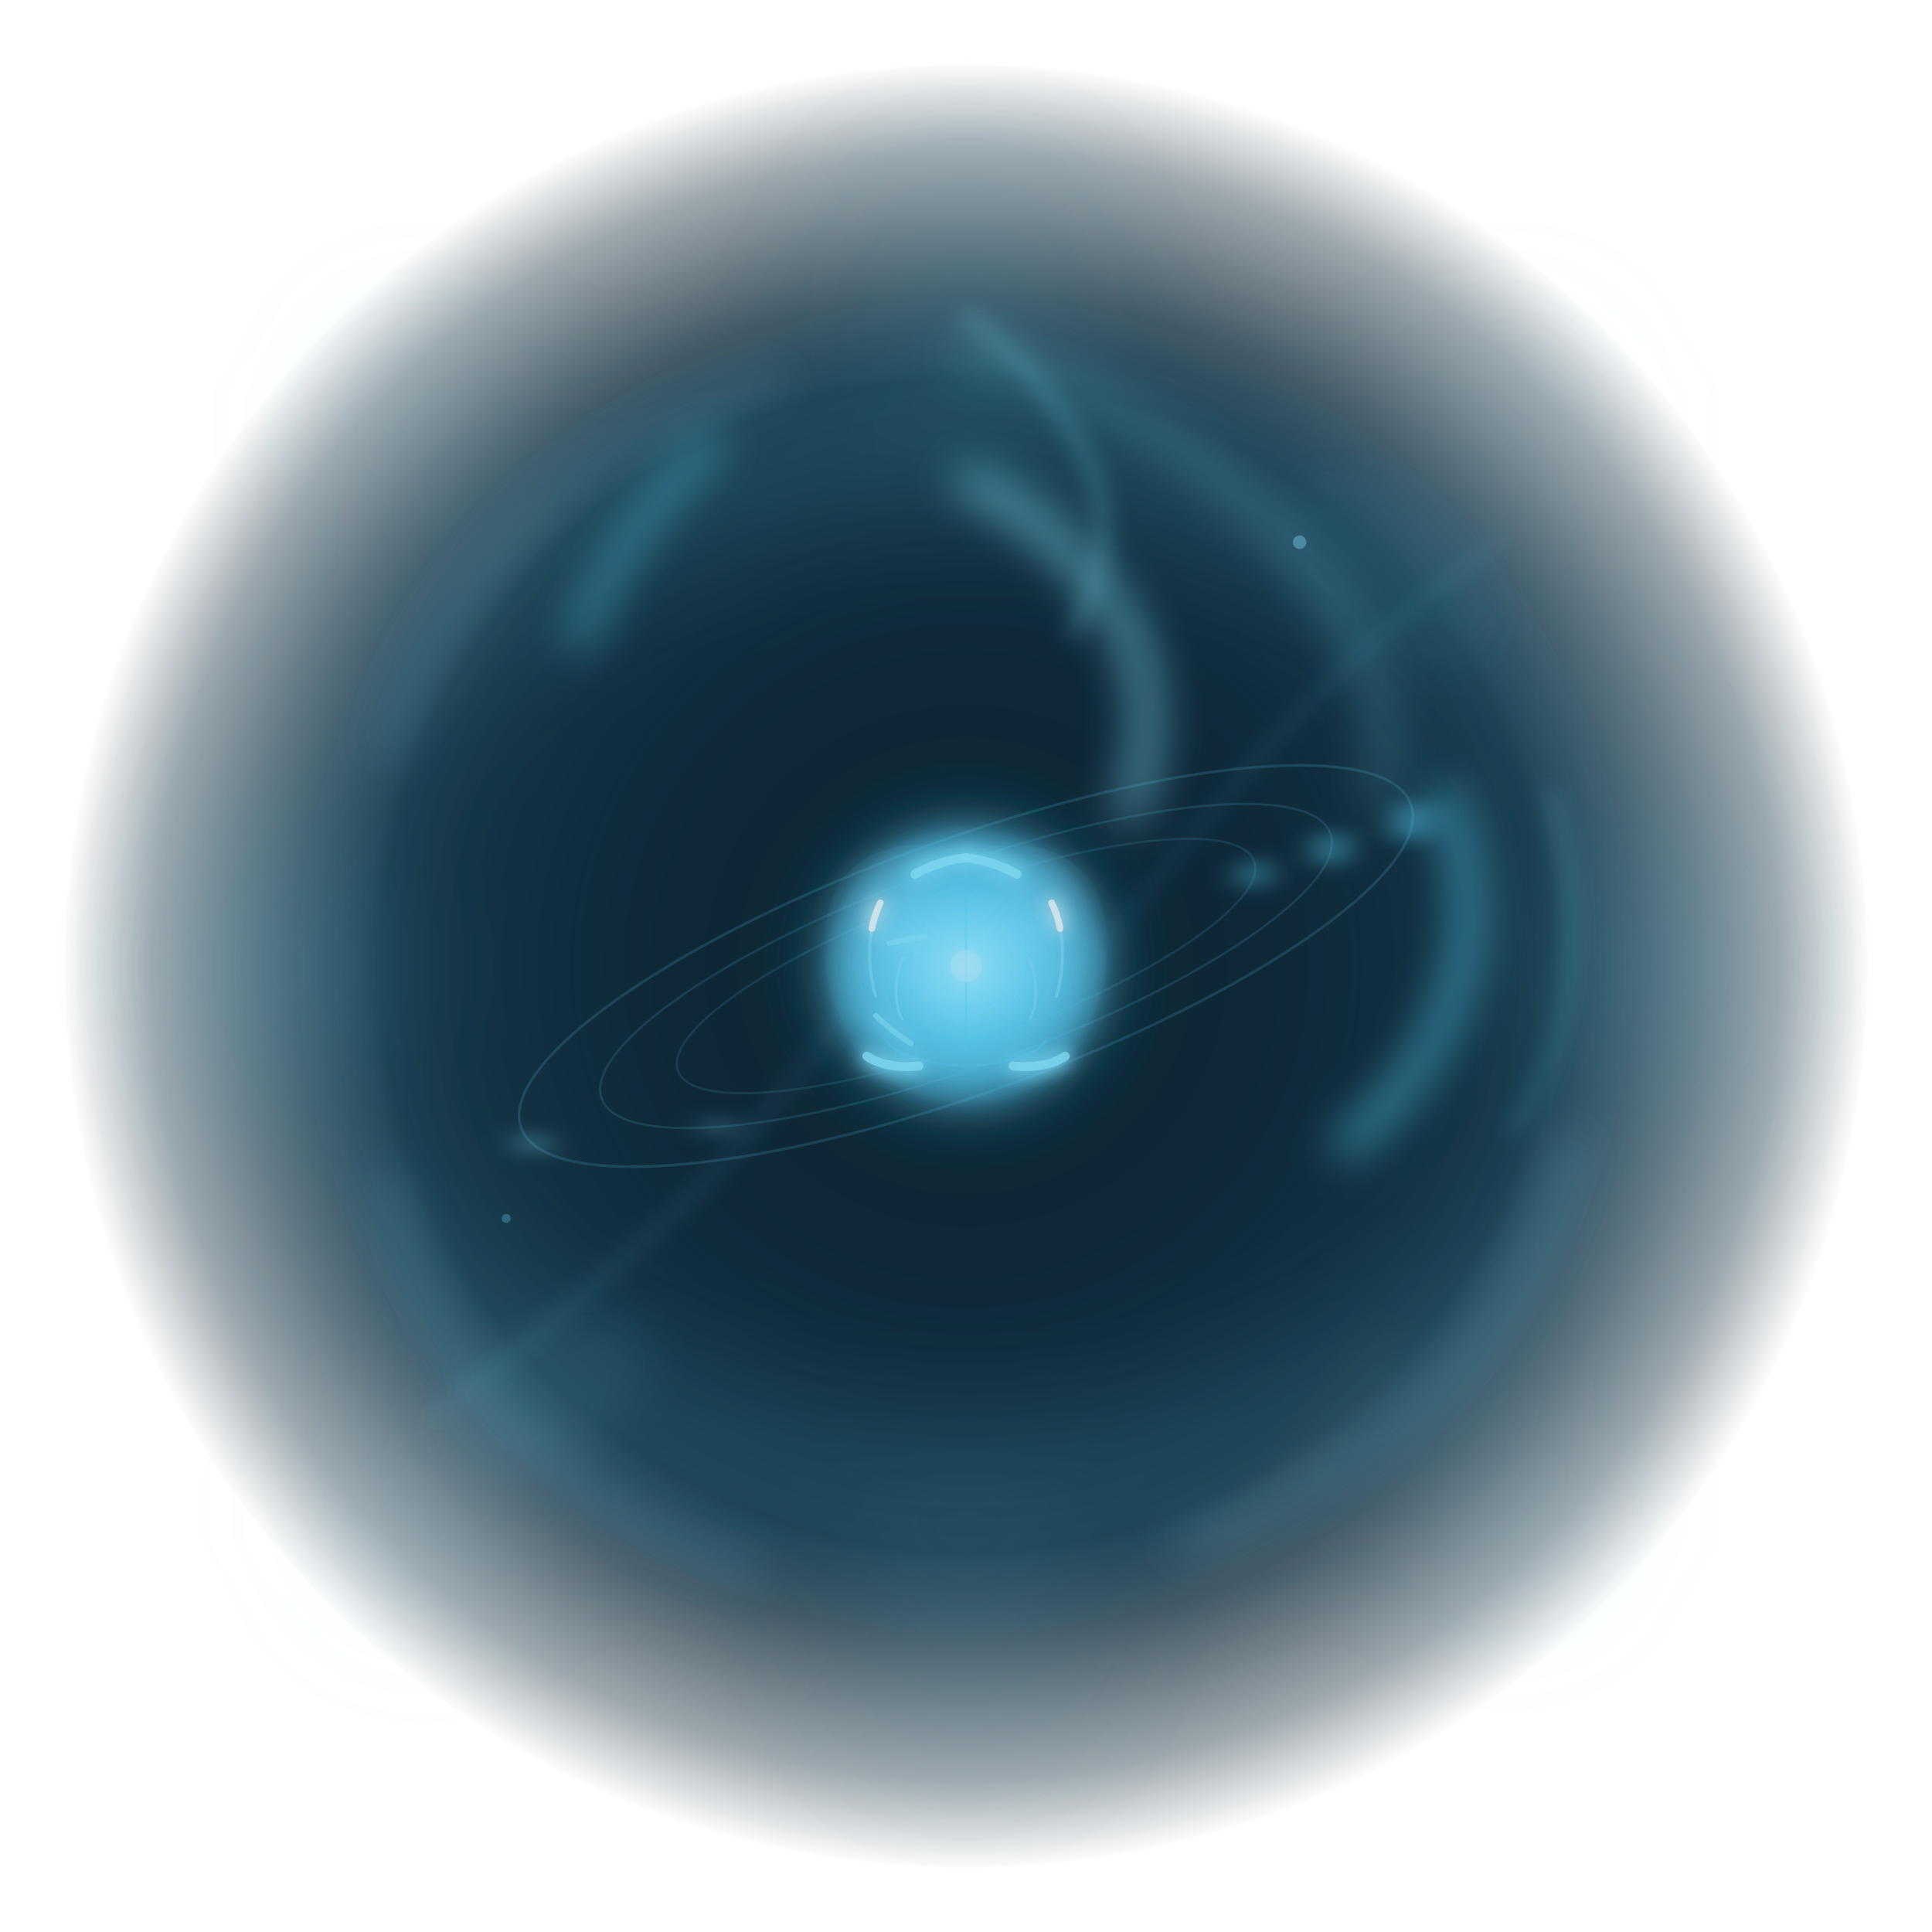
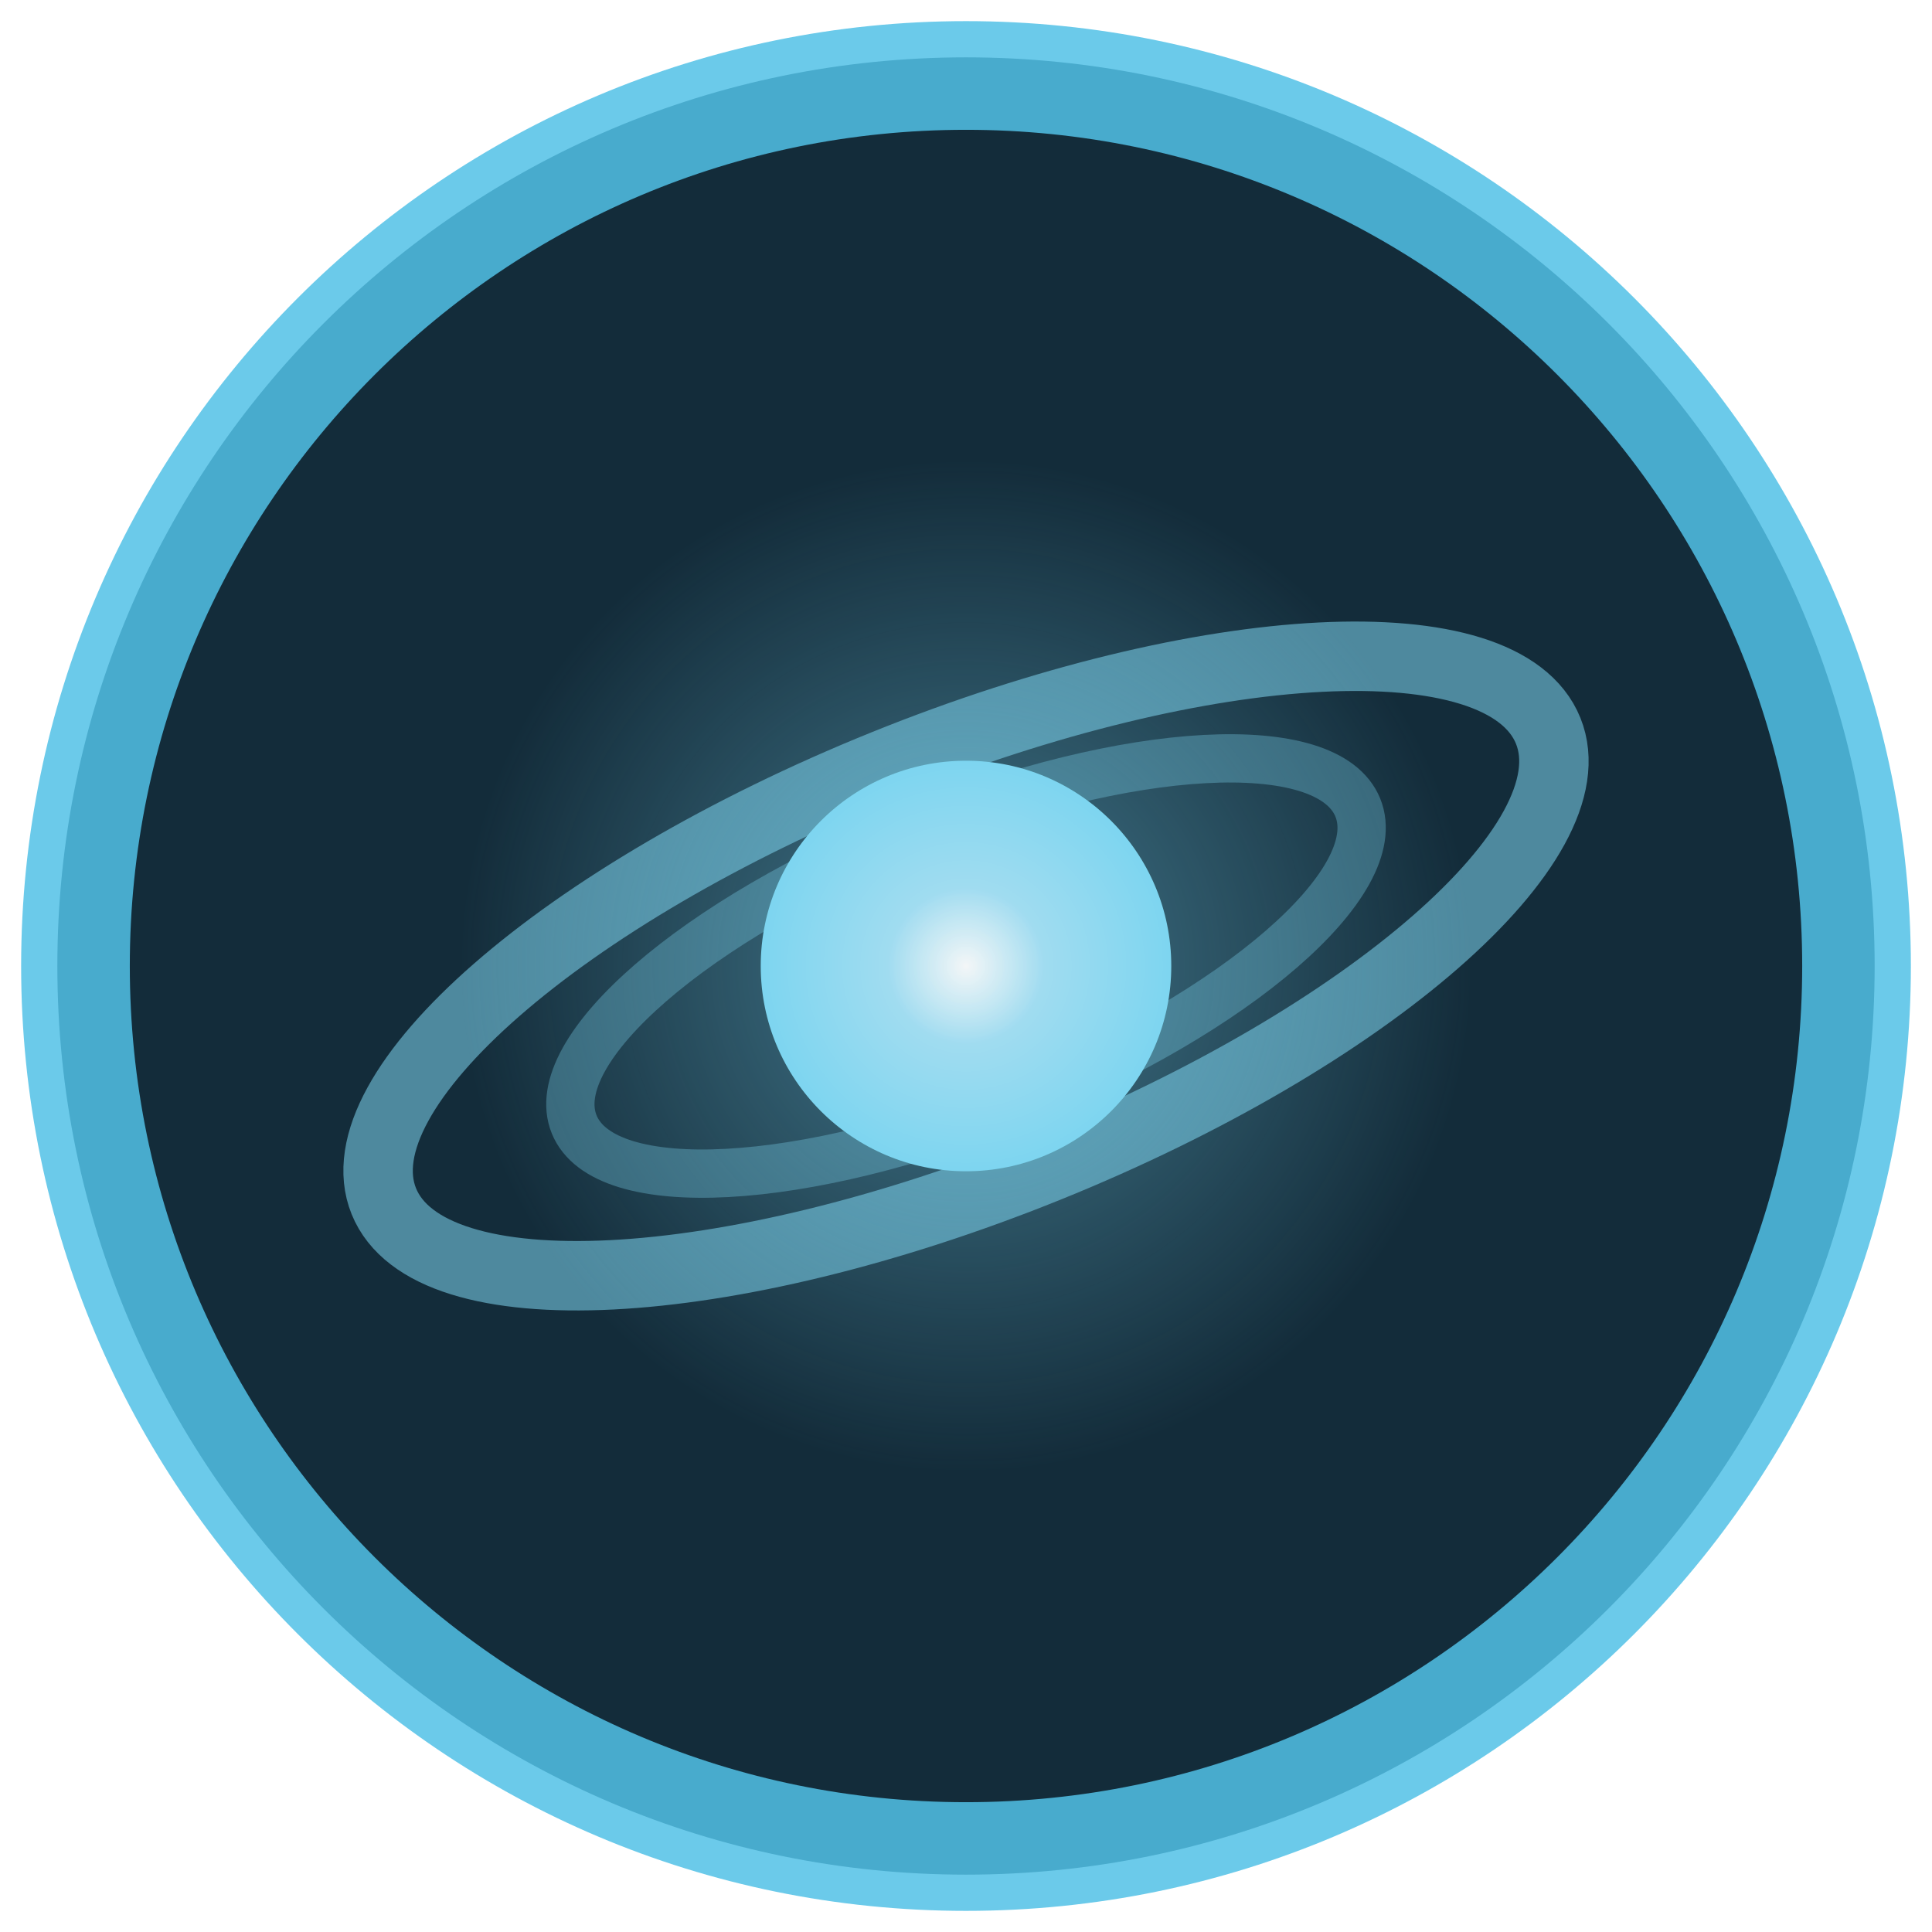
- <svg xmlns="http://www.w3.org/2000/svg" viewBox="0 0 300 300" width="440" height="440">
+ <svg xmlns="http://www.w3.org/2000/svg" viewBox="0 0 32 32" width="32" height="32">
  <defs>
-     <radialGradient id="tunnel" cx="50%" cy="50%" r="50%">
-       <stop offset="0%" stop-color="#0d2635" stop-opacity="0" />
-       <stop offset="50%" stop-color="#52c1e6" stop-opacity=".02" />
-       <stop offset="75%" stop-color="#52c1e6" stop-opacity=".08" />
-       <stop offset="90%" stop-color="#7dd5f0" stop-opacity=".10" />
-       <stop offset="100%" stop-color="#52c1e6" stop-opacity=".02" />
+     <radialGradient id="halo">
+       <stop offset="0%" stop-color="#a0dcf0" stop-opacity="0.55" />
+       <stop offset="40%" stop-color="#7dd5f0" stop-opacity="0.275" />
+       <stop offset="100%" stop-color="#7dd5f0" stop-opacity="0" />
    </radialGradient>
-     <radialGradient id="coreG" cx="50%" cy="50%" r="50%">
-       <stop offset="0%" stop-color="#a0dcf0" />
-       <stop offset="15%" stop-color="#7dd5f0" />
-       <stop offset="50%" stop-color="#52c1e6" stop-opacity=".55" />
-       <stop offset="85%" stop-color="#52c1e6" stop-opacity=".15" />
-       <stop offset="100%" stop-color="#0d2635" stop-opacity="0" />
-     </radialGradient>
-     <radialGradient id="brainG" cx="50%" cy="40%" r="60%">
-       <stop offset="0%" stop-color="#d0eef8" stop-opacity=".2" />
-       <stop offset="100%" stop-color="#52c1e6" stop-opacity=".04" />
-     </radialGradient>
-     <radialGradient id="halo" cx="50%" cy="50%" r="50%">
-       <stop offset="0%" stop-color="#52c1e6" stop-opacity=".28" />
-       <stop offset="40%" stop-color="#52c1e6" stop-opacity=".08" />
-       <stop offset="100%" stop-color="#52c1e6" stop-opacity="0" />
-     </radialGradient>
-     <filter id="fCl" x="-40%" y="-40%" width="180%" height="180%">
-       <feGaussianBlur stdDeviation="14" />
-     </filter>
-     <filter id="fW" x="-50%" y="-50%" width="200%" height="200%">
-       <feGaussianBlur stdDeviation="5" />
-     </filter>
-     <filter id="fTw" x="-60%" y="-60%" width="220%" height="220%">
-       <feGaussianBlur stdDeviation="2.5" />
-     </filter>
-     <filter id="fDk" x="-80%" y="-400%" width="260%" height="900%">
-       <feGaussianBlur stdDeviation="3" />
-     </filter>
-     <filter id="fCo" x="-100%" y="-100%" width="300%" height="300%">
-       <feGaussianBlur stdDeviation="5" result="b" />
-       <feMerge>
-         <feMergeNode in="b" />
-         <feMergeNode in="SourceGraphic" />
-       </feMerge>
-     </filter>
-     <filter id="fNd" x="-200%" y="-200%" width="500%" height="500%">
-       <feGaussianBlur stdDeviation="1.8" result="b" />
-       <feMerge>
-         <feMergeNode in="b" />
-         <feMergeNode in="SourceGraphic" />
-       </feMerge>
-     </filter>
-     <filter id="fBr" x="-40%" y="-40%" width="180%" height="180%">
-       <feGaussianBlur stdDeviation="2" result="b" />
-       <feMerge>
-         <feMergeNode in="b" />
-         <feMergeNode in="SourceGraphic" />
-       </feMerge>
-     </filter>
-     <radialGradient id="bgFade" cx="50%" cy="50%" r="50%">
-       <stop offset="0%" stop-color="#0d2635" />
-       <stop offset="65%" stop-color="#0d2635" />
-       <stop offset="90%" stop-color="#0d2635" stop-opacity=".4" />
-       <stop offset="100%" stop-color="#0d2635" stop-opacity="0" />
+     <radialGradient id="core">
+       <stop offset="0%" stop-color="#ffffff" stop-opacity=".92" />
+       <stop offset="38%" stop-color="#a0dcf0" />
+       <stop offset="100%" stop-color="#7dd5f0" />
    </radialGradient>
  </defs>
-   <circle cx="150" cy="150" r="140" fill="url(#bgFade)" />
-   <g transform="translate(45,45) scale(0.7)">
-     <g filter="url(#fCl)">
-       <ellipse cx="150" cy="150" rx="155" ry="120" fill="none" stroke="#52c1e6" stroke-width="32" stroke-opacity=".11" />
-       <ellipse cx="150" cy="150" rx="145" ry="112" fill="none" stroke="#7dd5f0" stroke-width="16" stroke-opacity=".08" />
-       <circle cx="150" cy="2" r="28" fill="#52c1e6" fill-opacity=".12" />
-       <circle cx="298" cy="150" r="26" fill="#52c1e6" fill-opacity=".11" />
-       <circle cx="150" cy="298" r="28" fill="#7dd5f0" fill-opacity=".10" />
-       <circle cx="2" cy="150" r="26" fill="#52c1e6" fill-opacity=".12" />
-       <circle cx="270" cy="30" r="22" fill="#7dd5f0" fill-opacity=".09" />
-       <circle cx="270" cy="270" r="22" fill="#52c1e6" fill-opacity=".09" />
-       <circle cx="30" cy="270" r="24" fill="#7dd5f0" fill-opacity=".10" />
-       <circle cx="30" cy="30" r="22" fill="#52c1e6" fill-opacity=".09" />
-     </g>
-     <g filter="url(#fW)">
-       <path d="M150,14 Q196,24 226,62 Q246,86 242,112" fill="none" stroke="#7dd5f0" stroke-width="6" stroke-linecap="round" stroke-opacity=".28" />
-       <path d="M284,190 Q276,224 250,248 Q228,268 198,278" fill="none" stroke="#7dd5f0" stroke-width="5" stroke-linecap="round" stroke-opacity=".25" />
-       <path d="M102,284 Q74,276 52,254 Q30,234 22,198" fill="none" stroke="#52c1e6" stroke-width="5" stroke-linecap="round" stroke-opacity=".24" />
-       <path d="M22,102 Q30,72 52,52 Q74,30 108,20" fill="none" stroke="#7dd5f0" stroke-width="4" stroke-linecap="round" stroke-opacity=".26" />
-       <path d="M206,280 Q228,260 244,234" fill="none" stroke="#c8a84b" stroke-width="3" stroke-linecap="round" stroke-opacity=".15" />
-       <path d="M58,46 Q42,66 34,92" fill="none" stroke="#c8a84b" stroke-width="2.5" stroke-linecap="round" stroke-opacity=".12" />
-       <ellipse cx="244" cy="62" rx="28" ry="16" fill="#52c1e6" fill-opacity=".06" transform="rotate(40,244,62)" />
-       <ellipse cx="58" cy="244" rx="24" ry="14" fill="#7dd5f0" fill-opacity=".07" transform="rotate(-30,58,244)" />
-     </g>
-     <g filter="url(#fTw)">
-       <path d="M150,6 Q168,18 178,40 Q184,58 174,76" fill="none" stroke="#7dd5f0" stroke-width="2.5" stroke-linecap="round" stroke-opacity=".35" />
-       <path d="M280,112 Q286,132 284,150 Q282,170 272,186" fill="none" stroke="#52c1e6" stroke-width="2" stroke-linecap="round" stroke-opacity=".32" />
-       <path d="M268,56 Q232,82 208,112 Q190,132 178,150" fill="none" stroke="#52c1e6" stroke-width="1.5" stroke-linecap="round" stroke-opacity=".22" />
-       <path d="M32,250 Q66,224 94,196 Q116,172 130,150" fill="none" stroke="#7dd5f0" stroke-width="1.5" stroke-linecap="round" stroke-opacity=".20" />
-     </g>
-     <circle cx="150" cy="150" r="148" fill="url(#tunnel)" />
-     <g filter="url(#fW)">
-       <path d="M150,42 Q174,54 186,76 Q194,96 186,116" fill="none" stroke="#7dd5f0" stroke-width="4" stroke-linecap="round" />
-       <path d="M94,34 Q74,52 64,78" fill="none" stroke="#52c1e6" stroke-width="3" stroke-linecap="round" />
-     </g>
-     <g filter="url(#fW)">
-       <path d="M234,190 Q254,174 260,150 Q264,132 256,112" fill="none" stroke="#52c1e6" stroke-width="4" stroke-linecap="round" />
-     </g>
-     <circle cx="224" cy="56" r="1.5" fill="#7dd5f0" opacity=".4" />
-     <circle cx="48" cy="206" r="1" fill="#52c1e6" opacity=".35" />
-     <g>
-       <ellipse cx="150" cy="150" rx="105" ry="28" fill="none" stroke="#52c1e6" stroke-width=".6" opacity=".18" transform="rotate(-20,150,150)" />
-       <ellipse cx="150" cy="150" rx="86" ry="22" fill="none" stroke="#52c1e6" stroke-width=".5" opacity=".16" transform="rotate(-20,150,150)" />
-       <ellipse cx="150" cy="150" rx="68" ry="17" fill="none" stroke="#52c1e6" stroke-width=".5" opacity=".14" transform="rotate(-20,150,150)" />
-       <ellipse cx="150" cy="150" rx="105" ry="28" fill="none" stroke="#52c1e6" stroke-width="5" stroke-dasharray="8 577" opacity=".85" transform="rotate(-20,150,150)" filter="url(#fDk)" />
-       <ellipse cx="150" cy="150" rx="105" ry="28" fill="none" stroke="#7dd5f0" stroke-width="3.5" stroke-dasharray="5 580" stroke-dashoffset="-220" opacity=".65" transform="rotate(-20,150,150)" filter="url(#fDk)" style="animation-delay:-7s" />
-       <ellipse cx="150" cy="150" rx="86" ry="22" fill="none" stroke="#52c1e6" stroke-width="4.5" stroke-dasharray="7 464" opacity=".82" transform="rotate(-20,150,150)" filter="url(#fDk)" />
-       <ellipse cx="150" cy="150" rx="86" ry="22" fill="none" stroke="#7dd5f0" stroke-width="3" stroke-dasharray="4 467" stroke-dashoffset="-155" opacity=".60" transform="rotate(-20,150,150)" filter="url(#fDk)" style="animation-delay:-4s" />
-       <ellipse cx="150" cy="150" rx="68" ry="17" fill="none" stroke="#52c1e6" stroke-width="4" stroke-dasharray="6 366" opacity=".80" transform="rotate(-20,150,150)" filter="url(#fDk)" />
-     </g>
-     <g filter="url(#fBr)">
-       <circle cx="150" cy="150" r="46" fill="url(#halo)" style="transform-origin:150px 150px;animation-delay:-.4s" />
-       <circle cx="150" cy="150" r="35" fill="url(#coreG)" filter="url(#fCo)" style="transform-origin:150px 150px" />
-       <path d="M150,125 C137,120 123,125 120,136 C117,147 119,160 126,166 C133,172 143,172 150,170" fill="url(#brainG)" fill-opacity=".6" stroke="none" />
-       <path d="M150,125 C163,120 177,125 180,136 C183,147 181,160 174,166 C167,172 157,172 150,170" fill="url(#brainG)" fill-opacity=".6" stroke="none" />
-       <line x1="150" y1="126" x2="150" y2="169" stroke="#52c1e6" stroke-width=".5" opacity=".3" />
-       <path d="M132,166 C136,174 164,174 168,166" fill="none" stroke="#52c1e6" stroke-width=".6" opacity=".35" />
-       <path d="M131,136 C128,142 128,150 130,157" fill="none" stroke="#7dd5f0" stroke-width=".7" opacity=".45" />
-       <path d="M136,148 C134,153 134,159 136,162" fill="none" stroke="#7dd5f0" stroke-width=".6" opacity=".4" />
-       <path d="M169,136 C172,142 172,150 170,157" fill="none" stroke="#7dd5f0" stroke-width=".7" opacity=".45" />
-       <path d="M164,148 C166,153 166,159 164,162" fill="none" stroke="#7dd5f0" stroke-width=".6" opacity=".4" />
-       <path d="M150,126 C139,127 127,136 124,147 C121,156 122,164 128,170 C134,174 143,172 150,170" fill="none" stroke="#7dd5f0" stroke-width="2" stroke-opacity=".8" stroke-dasharray="12 48" filter="url(#fNd)" stroke-linecap="round" />
-       <path d="M150,126 C161,127 173,136 176,147 C179,156 178,164 172,170 C166,174 157,172 150,170" fill="none" stroke="#7dd5f0" stroke-width="2" stroke-opacity=".8" stroke-dasharray="12 48" filter="url(#fNd)" stroke-linecap="round" />
-       <path d="M131,136 C128,142 128,150 130,157" fill="none" stroke="#e8ebed" stroke-width="1.5" stroke-opacity=".7" stroke-dasharray="6 24" filter="url(#fNd)" stroke-linecap="round" />
-       <path d="M169,136 C172,142 172,150 170,157" fill="none" stroke="#e8ebed" stroke-width="1.5" stroke-opacity=".7" stroke-dasharray="6 24" filter="url(#fNd)" stroke-linecap="round" />
-       <path d="M133,145 C140,143 148,143 150,144 C152,145 160,146 167,144" fill="none" stroke="#7dd5f0" stroke-width="1.2" stroke-opacity=".6" stroke-dasharray="8 32" filter="url(#fNd)" stroke-linecap="round" />
-       <path d="M130,161 C137,168 146,172 150,172 C154,172 163,168 170,161" fill="none" stroke="#7dd5f0" stroke-width="1.2" stroke-opacity=".6" stroke-dasharray="10 40" filter="url(#fNd)" stroke-linecap="round" />
-       <circle cx="150" cy="150" r="3.5" fill="#a0dcf0" opacity=".6" />
-     </g>
+   <circle cx="16" cy="16" r="15.05" fill="#0d2635" fill-opacity=".97" />
+   <circle cx="16" cy="16" r="14.75" fill="none" stroke="#52c1e6" stroke-width="1.8" stroke-opacity="0.85" />
+   <g transform="rotate(-22 16 16)">
+     <ellipse cx="16" cy="16" rx="10.4" ry="3.6" fill="none" stroke="#7dd5f0" stroke-width="1.15" stroke-opacity="0.55" />
+     <ellipse cx="16" cy="16" rx="7.0" ry="2.4" fill="none" stroke="#7dd5f0" stroke-width=".8" stroke-opacity="0.330" />
  </g>
+   <circle cx="16" cy="16" r="8.4" fill="url(#halo)" />
+   <circle cx="16" cy="16" r="3.4" fill="url(#core)" />
</svg>
